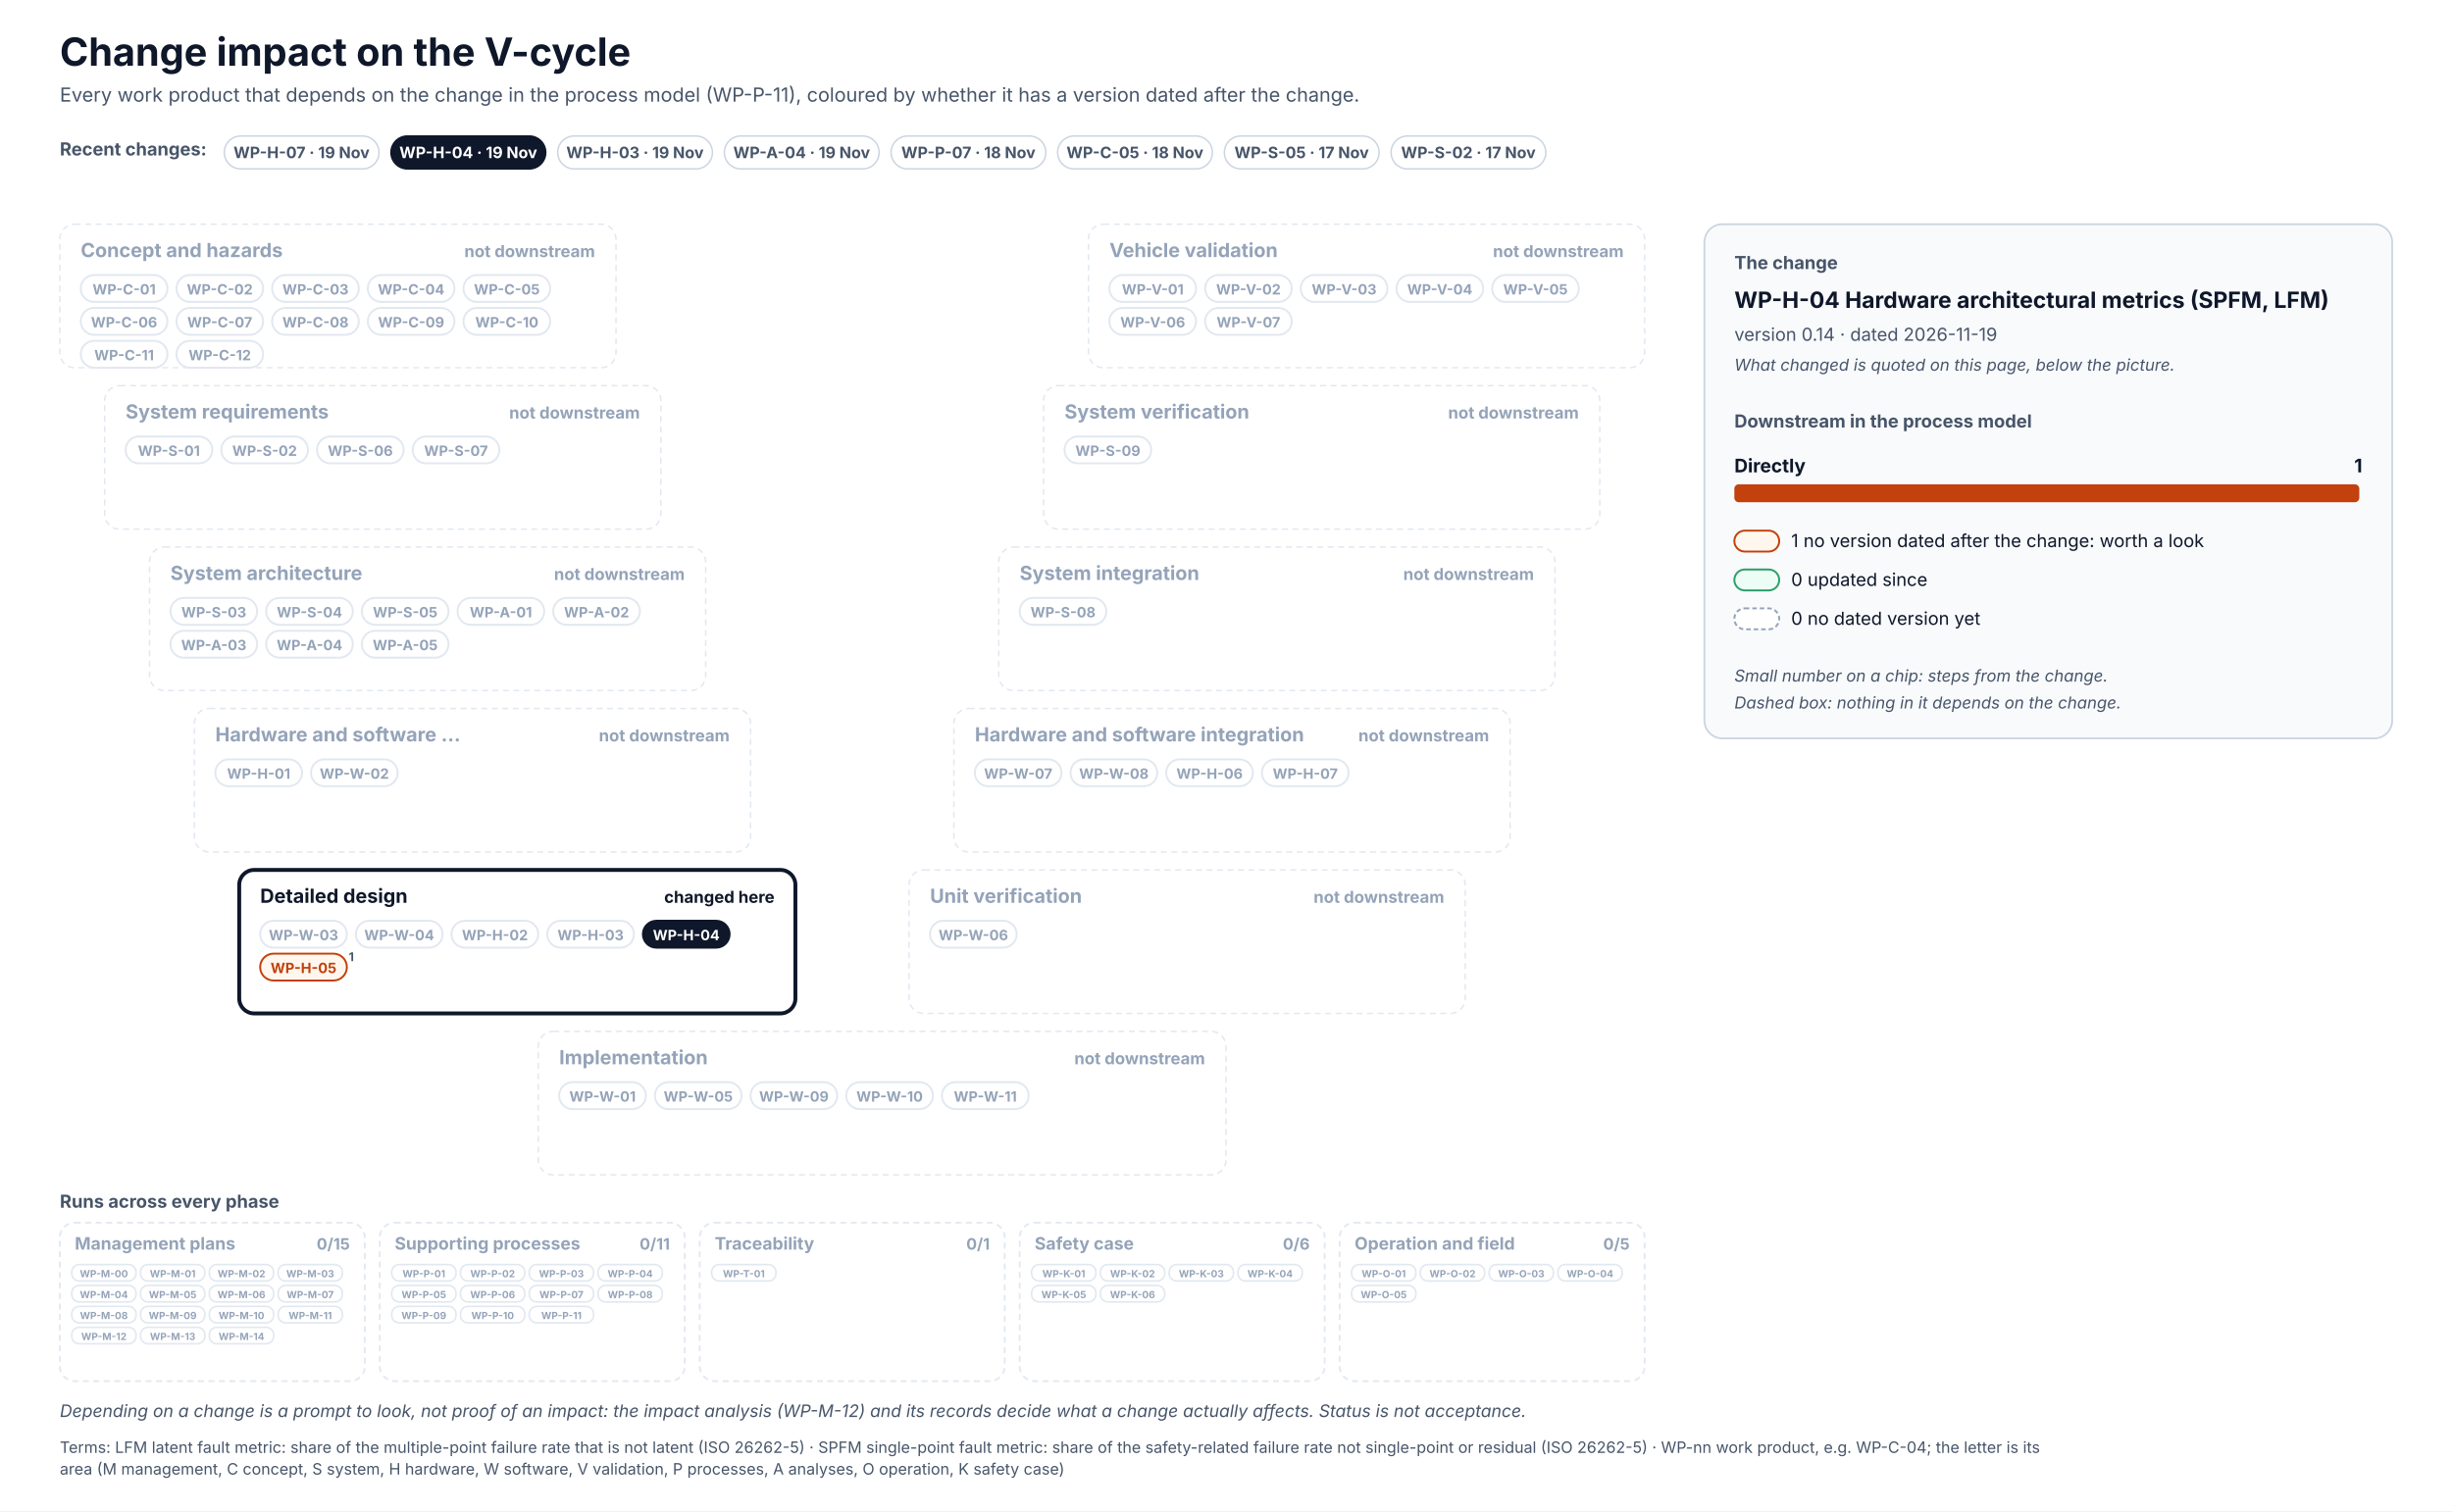
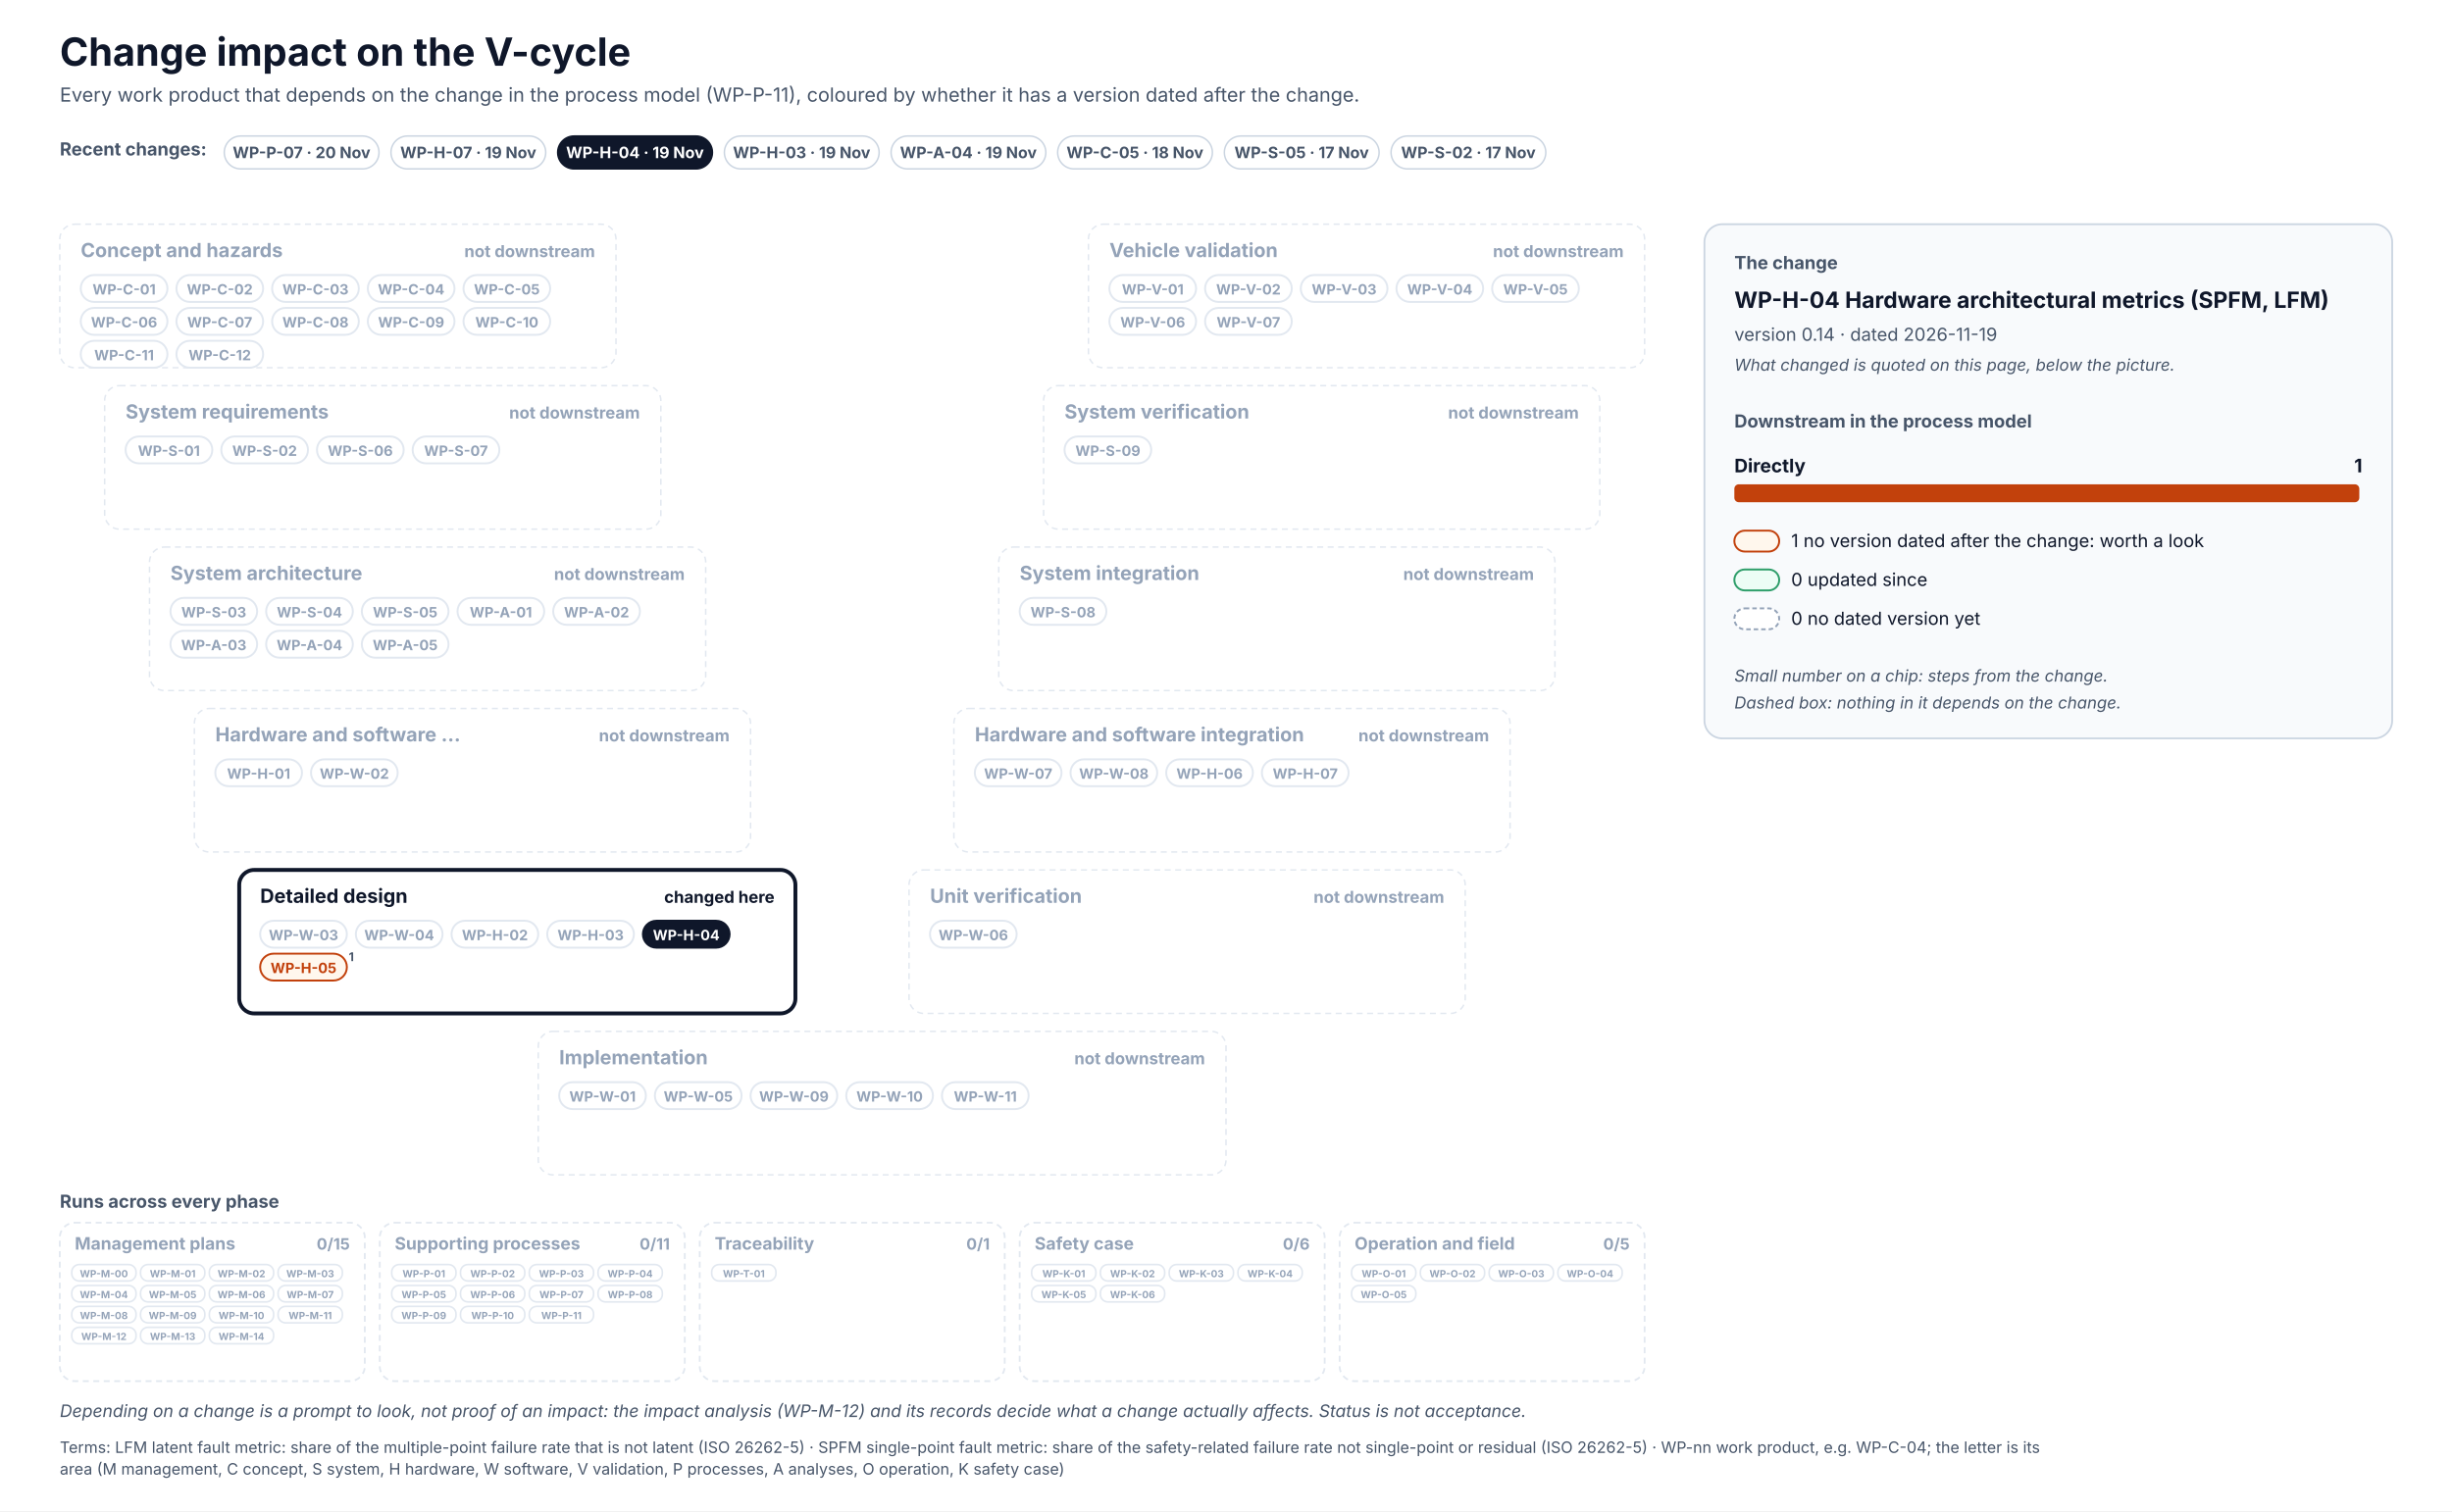
<svg xmlns="http://www.w3.org/2000/svg" width="1640" height="1011" viewBox="0 0 1640 1011" font-family="Inter, 'Segoe UI', Helvetica, Arial, sans-serif" role="img">
  <defs>
    <pattern id="hatch" patternUnits="userSpaceOnUse" width="6" height="6" patternTransform="rotate(45)">
      <rect width="6" height="6" fill="#F1F5F9" />
      <line x1="0" y1="0" x2="0" y2="6" stroke="#CBD5E1" stroke-width="2" />
    </pattern>
  </defs>
  <rect x="0" y="0" width="1640" height="1011" rx="0" fill="#FFFFFF" stroke="none" stroke-width="0" />
  <text x="40" y="44" font-size="26" fill="#0F172A" font-weight="700">Change impact on the V-cycle</text>
  <text x="40" y="68" font-size="13" fill="#475569">Every work product that depends on the change in the process model (WP-P-11), coloured by whether it has a version dated after the change.</text>
  <text x="40" y="104" font-size="12" fill="#475569" font-weight="700">Recent changes:</text>
  <g transform="translate(150,91)">
    <rect x="0" y="0" width="103.5" height="22" rx="11.0" fill="#FFFFFF" stroke="#CBD5E1" stroke-width="1" />
+     <text x="51.7" y="14.8" font-size="10.5" fill="#475569" font-weight="700" text-anchor="middle">WP-P-07 · 20 Nov</text>
+   </g>
+   <g transform="translate(261.5,91)">
+     <rect x="0" y="0" width="103.5" height="22" rx="11.0" fill="#FFFFFF" stroke="#CBD5E1" stroke-width="1" />
    <text x="51.7" y="14.8" font-size="10.5" fill="#475569" font-weight="700" text-anchor="middle">WP-H-07 · 19 Nov</text>
  </g>
-   <g transform="translate(261.5,91)">
+   <g transform="translate(373,91)">
    <rect x="0" y="0" width="103.5" height="22" rx="11.0" fill="#0F172A" stroke="#0F172A" stroke-width="1" />
    <text x="51.7" y="14.8" font-size="10.5" fill="#FFFFFF" font-weight="700" text-anchor="middle">WP-H-04 · 19 Nov</text>
  </g>
-   <g transform="translate(373,91)">
+   <g transform="translate(484.5,91)">
    <rect x="0" y="0" width="103.5" height="22" rx="11.0" fill="#FFFFFF" stroke="#CBD5E1" stroke-width="1" />
    <text x="51.7" y="14.8" font-size="10.5" fill="#475569" font-weight="700" text-anchor="middle">WP-H-03 · 19 Nov</text>
  </g>
-   <g transform="translate(484.5,91)">
+   <g transform="translate(596,91)">
    <rect x="0" y="0" width="103.5" height="22" rx="11.0" fill="#FFFFFF" stroke="#CBD5E1" stroke-width="1" />
    <text x="51.7" y="14.8" font-size="10.5" fill="#475569" font-weight="700" text-anchor="middle">WP-A-04 · 19 Nov</text>
-   </g>
-   <g transform="translate(596,91)">
-     <rect x="0" y="0" width="103.5" height="22" rx="11.0" fill="#FFFFFF" stroke="#CBD5E1" stroke-width="1" />
-     <text x="51.7" y="14.8" font-size="10.5" fill="#475569" font-weight="700" text-anchor="middle">WP-P-07 · 18 Nov</text>
  </g>
  <g transform="translate(707.4,91)">
    <rect x="0" y="0" width="103.5" height="22" rx="11.0" fill="#FFFFFF" stroke="#CBD5E1" stroke-width="1" />
    <text x="51.7" y="14.8" font-size="10.5" fill="#475569" font-weight="700" text-anchor="middle">WP-C-05 · 18 Nov</text>
  </g>
  <g transform="translate(818.9,91)">
    <rect x="0" y="0" width="103.5" height="22" rx="11.0" fill="#FFFFFF" stroke="#CBD5E1" stroke-width="1" />
    <text x="51.7" y="14.8" font-size="10.5" fill="#475569" font-weight="700" text-anchor="middle">WP-S-05 · 17 Nov</text>
  </g>
  <g transform="translate(930.4,91)">
    <rect x="0" y="0" width="103.5" height="22" rx="11.0" fill="#FFFFFF" stroke="#CBD5E1" stroke-width="1" />
    <text x="51.7" y="14.8" font-size="10.5" fill="#475569" font-weight="700" text-anchor="middle">WP-S-02 · 17 Nov</text>
  </g>
  <rect x="40" y="150" width="372" height="96" rx="10" fill="#FFFFFF" stroke="#E2E8F0" stroke-width="1" stroke-dasharray="4 3" />
  <text x="54" y="172" font-size="13" fill="#94A3B8" font-weight="700">Concept and hazards</text>
  <text x="398" y="172" font-size="11" fill="#94A3B8" font-weight="700" text-anchor="end">not downstream</text>
  <rect x="54" y="184" width="58" height="18" rx="9.0" fill="#FFFFFF" stroke="#E2E8F0" stroke-width="1.3" />
  <text x="83" y="197" font-size="9.5" fill="#94A3B8" font-weight="700" text-anchor="middle">WP-C-01</text>
  <rect x="118" y="184" width="58" height="18" rx="9.0" fill="#FFFFFF" stroke="#E2E8F0" stroke-width="1.3" />
  <text x="147" y="197" font-size="9.5" fill="#94A3B8" font-weight="700" text-anchor="middle">WP-C-02</text>
  <rect x="182" y="184" width="58" height="18" rx="9.0" fill="#FFFFFF" stroke="#E2E8F0" stroke-width="1.3" />
  <text x="211" y="197" font-size="9.5" fill="#94A3B8" font-weight="700" text-anchor="middle">WP-C-03</text>
  <rect x="246" y="184" width="58" height="18" rx="9.0" fill="#FFFFFF" stroke="#E2E8F0" stroke-width="1.3" />
  <text x="275" y="197" font-size="9.5" fill="#94A3B8" font-weight="700" text-anchor="middle">WP-C-04</text>
  <rect x="310" y="184" width="58" height="18" rx="9.0" fill="#FFFFFF" stroke="#E2E8F0" stroke-width="1.3" />
  <text x="339" y="197" font-size="9.5" fill="#94A3B8" font-weight="700" text-anchor="middle">WP-C-05</text>
  <rect x="54" y="206" width="58" height="18" rx="9.0" fill="#FFFFFF" stroke="#E2E8F0" stroke-width="1.3" />
  <text x="83" y="219" font-size="9.5" fill="#94A3B8" font-weight="700" text-anchor="middle">WP-C-06</text>
  <rect x="118" y="206" width="58" height="18" rx="9.0" fill="#FFFFFF" stroke="#E2E8F0" stroke-width="1.3" />
  <text x="147" y="219" font-size="9.5" fill="#94A3B8" font-weight="700" text-anchor="middle">WP-C-07</text>
  <rect x="182" y="206" width="58" height="18" rx="9.0" fill="#FFFFFF" stroke="#E2E8F0" stroke-width="1.3" />
  <text x="211" y="219" font-size="9.5" fill="#94A3B8" font-weight="700" text-anchor="middle">WP-C-08</text>
  <rect x="246" y="206" width="58" height="18" rx="9.0" fill="#FFFFFF" stroke="#E2E8F0" stroke-width="1.3" />
  <text x="275" y="219" font-size="9.5" fill="#94A3B8" font-weight="700" text-anchor="middle">WP-C-09</text>
  <rect x="310" y="206" width="58" height="18" rx="9.0" fill="#FFFFFF" stroke="#E2E8F0" stroke-width="1.3" />
  <text x="339" y="219" font-size="9.5" fill="#94A3B8" font-weight="700" text-anchor="middle">WP-C-10</text>
  <rect x="54" y="228" width="58" height="18" rx="9.0" fill="#FFFFFF" stroke="#E2E8F0" stroke-width="1.3" />
  <text x="83" y="241" font-size="9.5" fill="#94A3B8" font-weight="700" text-anchor="middle">WP-C-11</text>
  <rect x="118" y="228" width="58" height="18" rx="9.0" fill="#FFFFFF" stroke="#E2E8F0" stroke-width="1.3" />
  <text x="147" y="241" font-size="9.5" fill="#94A3B8" font-weight="700" text-anchor="middle">WP-C-12</text>
  <rect x="728" y="150" width="372" height="96" rx="10" fill="#FFFFFF" stroke="#E2E8F0" stroke-width="1" stroke-dasharray="4 3" />
  <text x="742" y="172" font-size="13" fill="#94A3B8" font-weight="700">Vehicle validation</text>
  <text x="1086" y="172" font-size="11" fill="#94A3B8" font-weight="700" text-anchor="end">not downstream</text>
  <rect x="742" y="184" width="58" height="18" rx="9.0" fill="#FFFFFF" stroke="#E2E8F0" stroke-width="1.3" />
  <text x="771" y="197" font-size="9.5" fill="#94A3B8" font-weight="700" text-anchor="middle">WP-V-01</text>
  <rect x="806" y="184" width="58" height="18" rx="9.0" fill="#FFFFFF" stroke="#E2E8F0" stroke-width="1.3" />
  <text x="835" y="197" font-size="9.5" fill="#94A3B8" font-weight="700" text-anchor="middle">WP-V-02</text>
  <rect x="870" y="184" width="58" height="18" rx="9.0" fill="#FFFFFF" stroke="#E2E8F0" stroke-width="1.3" />
  <text x="899" y="197" font-size="9.5" fill="#94A3B8" font-weight="700" text-anchor="middle">WP-V-03</text>
  <rect x="934" y="184" width="58" height="18" rx="9.0" fill="#FFFFFF" stroke="#E2E8F0" stroke-width="1.3" />
  <text x="963" y="197" font-size="9.5" fill="#94A3B8" font-weight="700" text-anchor="middle">WP-V-04</text>
  <rect x="998" y="184" width="58" height="18" rx="9.0" fill="#FFFFFF" stroke="#E2E8F0" stroke-width="1.3" />
  <text x="1027" y="197" font-size="9.5" fill="#94A3B8" font-weight="700" text-anchor="middle">WP-V-05</text>
  <rect x="742" y="206" width="58" height="18" rx="9.0" fill="#FFFFFF" stroke="#E2E8F0" stroke-width="1.3" />
  <text x="771" y="219" font-size="9.5" fill="#94A3B8" font-weight="700" text-anchor="middle">WP-V-06</text>
  <rect x="806" y="206" width="58" height="18" rx="9.0" fill="#FFFFFF" stroke="#E2E8F0" stroke-width="1.3" />
  <text x="835" y="219" font-size="9.5" fill="#94A3B8" font-weight="700" text-anchor="middle">WP-V-07</text>
  <rect x="70" y="258" width="372" height="96" rx="10" fill="#FFFFFF" stroke="#E2E8F0" stroke-width="1" stroke-dasharray="4 3" />
  <text x="84" y="280" font-size="13" fill="#94A3B8" font-weight="700">System requirements</text>
  <text x="428" y="280" font-size="11" fill="#94A3B8" font-weight="700" text-anchor="end">not downstream</text>
  <rect x="84" y="292" width="58" height="18" rx="9.0" fill="#FFFFFF" stroke="#E2E8F0" stroke-width="1.3" />
  <text x="113" y="305" font-size="9.5" fill="#94A3B8" font-weight="700" text-anchor="middle">WP-S-01</text>
  <rect x="148" y="292" width="58" height="18" rx="9.0" fill="#FFFFFF" stroke="#E2E8F0" stroke-width="1.3" />
  <text x="177" y="305" font-size="9.5" fill="#94A3B8" font-weight="700" text-anchor="middle">WP-S-02</text>
  <rect x="212" y="292" width="58" height="18" rx="9.0" fill="#FFFFFF" stroke="#E2E8F0" stroke-width="1.3" />
  <text x="241" y="305" font-size="9.5" fill="#94A3B8" font-weight="700" text-anchor="middle">WP-S-06</text>
  <rect x="276" y="292" width="58" height="18" rx="9.0" fill="#FFFFFF" stroke="#E2E8F0" stroke-width="1.3" />
  <text x="305" y="305" font-size="9.5" fill="#94A3B8" font-weight="700" text-anchor="middle">WP-S-07</text>
  <rect x="698" y="258" width="372" height="96" rx="10" fill="#FFFFFF" stroke="#E2E8F0" stroke-width="1" stroke-dasharray="4 3" />
  <text x="712" y="280" font-size="13" fill="#94A3B8" font-weight="700">System verification</text>
  <text x="1056" y="280" font-size="11" fill="#94A3B8" font-weight="700" text-anchor="end">not downstream</text>
  <rect x="712" y="292" width="58" height="18" rx="9.0" fill="#FFFFFF" stroke="#E2E8F0" stroke-width="1.3" />
  <text x="741" y="305" font-size="9.5" fill="#94A3B8" font-weight="700" text-anchor="middle">WP-S-09</text>
  <rect x="100" y="366" width="372" height="96" rx="10" fill="#FFFFFF" stroke="#E2E8F0" stroke-width="1" stroke-dasharray="4 3" />
  <text x="114" y="388" font-size="13" fill="#94A3B8" font-weight="700">System architecture</text>
  <text x="458" y="388" font-size="11" fill="#94A3B8" font-weight="700" text-anchor="end">not downstream</text>
  <rect x="114" y="400" width="58" height="18" rx="9.0" fill="#FFFFFF" stroke="#E2E8F0" stroke-width="1.3" />
  <text x="143" y="413" font-size="9.5" fill="#94A3B8" font-weight="700" text-anchor="middle">WP-S-03</text>
  <rect x="178" y="400" width="58" height="18" rx="9.0" fill="#FFFFFF" stroke="#E2E8F0" stroke-width="1.3" />
  <text x="207" y="413" font-size="9.5" fill="#94A3B8" font-weight="700" text-anchor="middle">WP-S-04</text>
  <rect x="242" y="400" width="58" height="18" rx="9.0" fill="#FFFFFF" stroke="#E2E8F0" stroke-width="1.3" />
  <text x="271" y="413" font-size="9.5" fill="#94A3B8" font-weight="700" text-anchor="middle">WP-S-05</text>
  <rect x="306" y="400" width="58" height="18" rx="9.0" fill="#FFFFFF" stroke="#E2E8F0" stroke-width="1.3" />
  <text x="335" y="413" font-size="9.5" fill="#94A3B8" font-weight="700" text-anchor="middle">WP-A-01</text>
  <rect x="370" y="400" width="58" height="18" rx="9.0" fill="#FFFFFF" stroke="#E2E8F0" stroke-width="1.3" />
  <text x="399" y="413" font-size="9.5" fill="#94A3B8" font-weight="700" text-anchor="middle">WP-A-02</text>
  <rect x="114" y="422" width="58" height="18" rx="9.0" fill="#FFFFFF" stroke="#E2E8F0" stroke-width="1.3" />
  <text x="143" y="435" font-size="9.5" fill="#94A3B8" font-weight="700" text-anchor="middle">WP-A-03</text>
  <rect x="178" y="422" width="58" height="18" rx="9.0" fill="#FFFFFF" stroke="#E2E8F0" stroke-width="1.3" />
  <text x="207" y="435" font-size="9.5" fill="#94A3B8" font-weight="700" text-anchor="middle">WP-A-04</text>
  <rect x="242" y="422" width="58" height="18" rx="9.0" fill="#FFFFFF" stroke="#E2E8F0" stroke-width="1.3" />
  <text x="271" y="435" font-size="9.5" fill="#94A3B8" font-weight="700" text-anchor="middle">WP-A-05</text>
  <rect x="668" y="366" width="372" height="96" rx="10" fill="#FFFFFF" stroke="#E2E8F0" stroke-width="1" stroke-dasharray="4 3" />
  <text x="682" y="388" font-size="13" fill="#94A3B8" font-weight="700">System integration</text>
  <text x="1026" y="388" font-size="11" fill="#94A3B8" font-weight="700" text-anchor="end">not downstream</text>
  <rect x="682" y="400" width="58" height="18" rx="9.0" fill="#FFFFFF" stroke="#E2E8F0" stroke-width="1.3" />
  <text x="711" y="413" font-size="9.5" fill="#94A3B8" font-weight="700" text-anchor="middle">WP-S-08</text>
  <rect x="130" y="474" width="372" height="96" rx="10" fill="#FFFFFF" stroke="#E2E8F0" stroke-width="1" stroke-dasharray="4 3" />
  <text x="144" y="496" font-size="13" fill="#94A3B8" font-weight="700">Hardware and software …</text>
  <text x="488" y="496" font-size="11" fill="#94A3B8" font-weight="700" text-anchor="end">not downstream</text>
  <rect x="144" y="508" width="58" height="18" rx="9.0" fill="#FFFFFF" stroke="#E2E8F0" stroke-width="1.3" />
  <text x="173" y="521" font-size="9.5" fill="#94A3B8" font-weight="700" text-anchor="middle">WP-H-01</text>
  <rect x="208" y="508" width="58" height="18" rx="9.0" fill="#FFFFFF" stroke="#E2E8F0" stroke-width="1.3" />
  <text x="237" y="521" font-size="9.5" fill="#94A3B8" font-weight="700" text-anchor="middle">WP-W-02</text>
  <rect x="638" y="474" width="372" height="96" rx="10" fill="#FFFFFF" stroke="#E2E8F0" stroke-width="1" stroke-dasharray="4 3" />
  <text x="652" y="496" font-size="13" fill="#94A3B8" font-weight="700">Hardware and software integration</text>
  <text x="996" y="496" font-size="11" fill="#94A3B8" font-weight="700" text-anchor="end">not downstream</text>
  <rect x="652" y="508" width="58" height="18" rx="9.0" fill="#FFFFFF" stroke="#E2E8F0" stroke-width="1.3" />
  <text x="681" y="521" font-size="9.5" fill="#94A3B8" font-weight="700" text-anchor="middle">WP-W-07</text>
  <rect x="716" y="508" width="58" height="18" rx="9.0" fill="#FFFFFF" stroke="#E2E8F0" stroke-width="1.3" />
  <text x="745" y="521" font-size="9.5" fill="#94A3B8" font-weight="700" text-anchor="middle">WP-W-08</text>
  <rect x="780" y="508" width="58" height="18" rx="9.0" fill="#FFFFFF" stroke="#E2E8F0" stroke-width="1.3" />
  <text x="809" y="521" font-size="9.5" fill="#94A3B8" font-weight="700" text-anchor="middle">WP-H-06</text>
  <rect x="844" y="508" width="58" height="18" rx="9.0" fill="#FFFFFF" stroke="#E2E8F0" stroke-width="1.3" />
  <text x="873" y="521" font-size="9.5" fill="#94A3B8" font-weight="700" text-anchor="middle">WP-H-07</text>
  <rect x="160" y="582" width="372" height="96" rx="10" fill="#FFFFFF" stroke="#0F172A" stroke-width="2.6" />
  <text x="174" y="604" font-size="13" fill="#0F172A" font-weight="700">Detailed design</text>
  <text x="518" y="604" font-size="11" fill="#0F172A" font-weight="700" text-anchor="end">changed here</text>
  <rect x="174" y="616" width="58" height="18" rx="9.0" fill="#FFFFFF" stroke="#E2E8F0" stroke-width="1.3" />
  <text x="203" y="629" font-size="9.5" fill="#94A3B8" font-weight="700" text-anchor="middle">WP-W-03</text>
  <rect x="238" y="616" width="58" height="18" rx="9.0" fill="#FFFFFF" stroke="#E2E8F0" stroke-width="1.3" />
  <text x="267" y="629" font-size="9.5" fill="#94A3B8" font-weight="700" text-anchor="middle">WP-W-04</text>
  <rect x="302" y="616" width="58" height="18" rx="9.0" fill="#FFFFFF" stroke="#E2E8F0" stroke-width="1.3" />
  <text x="331" y="629" font-size="9.5" fill="#94A3B8" font-weight="700" text-anchor="middle">WP-H-02</text>
  <rect x="366" y="616" width="58" height="18" rx="9.0" fill="#FFFFFF" stroke="#E2E8F0" stroke-width="1.3" />
  <text x="395" y="629" font-size="9.5" fill="#94A3B8" font-weight="700" text-anchor="middle">WP-H-03</text>
  <rect x="430" y="616" width="58" height="18" rx="9.0" fill="#0F172A" stroke="#0F172A" stroke-width="1.3" />
  <text x="459" y="629" font-size="9.5" fill="#FFFFFF" font-weight="700" text-anchor="middle">WP-H-04</text>
  <rect x="174" y="638" width="58" height="18" rx="9.0" fill="#FFF7ED" stroke="#C2410C" stroke-width="1.3" />
  <text x="203" y="651" font-size="9.5" fill="#C2410C" font-weight="700" text-anchor="middle">WP-H-05</text>
  <text x="235" y="643" font-size="8" fill="#475569" font-weight="700" text-anchor="middle">1</text>
  <rect x="608" y="582" width="372" height="96" rx="10" fill="#FFFFFF" stroke="#E2E8F0" stroke-width="1" stroke-dasharray="4 3" />
  <text x="622" y="604" font-size="13" fill="#94A3B8" font-weight="700">Unit verification</text>
  <text x="966" y="604" font-size="11" fill="#94A3B8" font-weight="700" text-anchor="end">not downstream</text>
  <rect x="622" y="616" width="58" height="18" rx="9.0" fill="#FFFFFF" stroke="#E2E8F0" stroke-width="1.3" />
  <text x="651" y="629" font-size="9.5" fill="#94A3B8" font-weight="700" text-anchor="middle">WP-W-06</text>
  <rect x="360" y="690" width="460" height="96" rx="10" fill="#FFFFFF" stroke="#E2E8F0" stroke-width="1" stroke-dasharray="4 3" />
  <text x="374" y="712" font-size="13" fill="#94A3B8" font-weight="700">Implementation</text>
  <text x="806" y="712" font-size="11" fill="#94A3B8" font-weight="700" text-anchor="end">not downstream</text>
  <rect x="374" y="724" width="58" height="18" rx="9.0" fill="#FFFFFF" stroke="#E2E8F0" stroke-width="1.3" />
  <text x="403" y="737" font-size="9.5" fill="#94A3B8" font-weight="700" text-anchor="middle">WP-W-01</text>
  <rect x="438" y="724" width="58" height="18" rx="9.0" fill="#FFFFFF" stroke="#E2E8F0" stroke-width="1.3" />
  <text x="467" y="737" font-size="9.5" fill="#94A3B8" font-weight="700" text-anchor="middle">WP-W-05</text>
  <rect x="502" y="724" width="58" height="18" rx="9.0" fill="#FFFFFF" stroke="#E2E8F0" stroke-width="1.3" />
  <text x="531" y="737" font-size="9.5" fill="#94A3B8" font-weight="700" text-anchor="middle">WP-W-09</text>
  <rect x="566" y="724" width="58" height="18" rx="9.0" fill="#FFFFFF" stroke="#E2E8F0" stroke-width="1.3" />
  <text x="595" y="737" font-size="9.5" fill="#94A3B8" font-weight="700" text-anchor="middle">WP-W-10</text>
  <rect x="630" y="724" width="58" height="18" rx="9.0" fill="#FFFFFF" stroke="#E2E8F0" stroke-width="1.3" />
  <text x="659" y="737" font-size="9.5" fill="#94A3B8" font-weight="700" text-anchor="middle">WP-W-11</text>
  <text x="40" y="808" font-size="12" fill="#475569" font-weight="700">Runs across every phase</text>
  <rect x="40" y="818" width="204" height="106" rx="10" fill="#FFFFFF" stroke="#E2E8F0" stroke-width="1.2" stroke-dasharray="4 3" />
  <text x="50" y="836" font-size="11.5" fill="#94A3B8" font-weight="700">Management plans</text>
  <text x="234" y="836" font-size="10.5" fill="#94A3B8" font-weight="700" text-anchor="end">0/15</text>
  <rect x="48" y="846" width="43" height="11" rx="5" fill="#FFFFFF" stroke="#E2E8F0" stroke-width="1.1" />
  <text x="69.5" y="854.5" font-size="6.6" fill="#94A3B8" font-weight="700" text-anchor="middle">WP-M-00</text>
  <rect x="94" y="846" width="43" height="11" rx="5" fill="#FFFFFF" stroke="#E2E8F0" stroke-width="1.1" />
  <text x="115.5" y="854.5" font-size="6.6" fill="#94A3B8" font-weight="700" text-anchor="middle">WP-M-01</text>
  <rect x="140" y="846" width="43" height="11" rx="5" fill="#FFFFFF" stroke="#E2E8F0" stroke-width="1.1" />
  <text x="161.5" y="854.5" font-size="6.6" fill="#94A3B8" font-weight="700" text-anchor="middle">WP-M-02</text>
  <rect x="186" y="846" width="43" height="11" rx="5" fill="#FFFFFF" stroke="#E2E8F0" stroke-width="1.1" />
  <text x="207.5" y="854.5" font-size="6.6" fill="#94A3B8" font-weight="700" text-anchor="middle">WP-M-03</text>
  <rect x="48" y="860" width="43" height="11" rx="5" fill="#FFFFFF" stroke="#E2E8F0" stroke-width="1.1" />
  <text x="69.5" y="868.5" font-size="6.6" fill="#94A3B8" font-weight="700" text-anchor="middle">WP-M-04</text>
  <rect x="94" y="860" width="43" height="11" rx="5" fill="#FFFFFF" stroke="#E2E8F0" stroke-width="1.1" />
  <text x="115.5" y="868.5" font-size="6.6" fill="#94A3B8" font-weight="700" text-anchor="middle">WP-M-05</text>
  <rect x="140" y="860" width="43" height="11" rx="5" fill="#FFFFFF" stroke="#E2E8F0" stroke-width="1.1" />
  <text x="161.5" y="868.5" font-size="6.6" fill="#94A3B8" font-weight="700" text-anchor="middle">WP-M-06</text>
  <rect x="186" y="860" width="43" height="11" rx="5" fill="#FFFFFF" stroke="#E2E8F0" stroke-width="1.1" />
  <text x="207.5" y="868.5" font-size="6.6" fill="#94A3B8" font-weight="700" text-anchor="middle">WP-M-07</text>
  <rect x="48" y="874" width="43" height="11" rx="5" fill="#FFFFFF" stroke="#E2E8F0" stroke-width="1.1" />
  <text x="69.5" y="882.5" font-size="6.6" fill="#94A3B8" font-weight="700" text-anchor="middle">WP-M-08</text>
  <rect x="94" y="874" width="43" height="11" rx="5" fill="#FFFFFF" stroke="#E2E8F0" stroke-width="1.1" />
  <text x="115.5" y="882.5" font-size="6.6" fill="#94A3B8" font-weight="700" text-anchor="middle">WP-M-09</text>
  <rect x="140" y="874" width="43" height="11" rx="5" fill="#FFFFFF" stroke="#E2E8F0" stroke-width="1.1" />
  <text x="161.5" y="882.5" font-size="6.6" fill="#94A3B8" font-weight="700" text-anchor="middle">WP-M-10</text>
  <rect x="186" y="874" width="43" height="11" rx="5" fill="#FFFFFF" stroke="#E2E8F0" stroke-width="1.1" />
  <text x="207.5" y="882.5" font-size="6.6" fill="#94A3B8" font-weight="700" text-anchor="middle">WP-M-11</text>
  <rect x="48" y="888" width="43" height="11" rx="5" fill="#FFFFFF" stroke="#E2E8F0" stroke-width="1.1" />
  <text x="69.5" y="896.5" font-size="6.6" fill="#94A3B8" font-weight="700" text-anchor="middle">WP-M-12</text>
  <rect x="94" y="888" width="43" height="11" rx="5" fill="#FFFFFF" stroke="#E2E8F0" stroke-width="1.1" />
  <text x="115.5" y="896.5" font-size="6.6" fill="#94A3B8" font-weight="700" text-anchor="middle">WP-M-13</text>
  <rect x="140" y="888" width="43" height="11" rx="5" fill="#FFFFFF" stroke="#E2E8F0" stroke-width="1.1" />
  <text x="161.5" y="896.5" font-size="6.6" fill="#94A3B8" font-weight="700" text-anchor="middle">WP-M-14</text>
  <rect x="254" y="818" width="204" height="106" rx="10" fill="#FFFFFF" stroke="#E2E8F0" stroke-width="1.2" stroke-dasharray="4 3" />
  <text x="264" y="836" font-size="11.5" fill="#94A3B8" font-weight="700">Supporting processes</text>
  <text x="448" y="836" font-size="10.5" fill="#94A3B8" font-weight="700" text-anchor="end">0/11</text>
  <rect x="262" y="846" width="43" height="11" rx="5" fill="#FFFFFF" stroke="#E2E8F0" stroke-width="1.1" />
  <text x="283.5" y="854.5" font-size="6.6" fill="#94A3B8" font-weight="700" text-anchor="middle">WP-P-01</text>
  <rect x="308" y="846" width="43" height="11" rx="5" fill="#FFFFFF" stroke="#E2E8F0" stroke-width="1.1" />
  <text x="329.5" y="854.5" font-size="6.6" fill="#94A3B8" font-weight="700" text-anchor="middle">WP-P-02</text>
  <rect x="354" y="846" width="43" height="11" rx="5" fill="#FFFFFF" stroke="#E2E8F0" stroke-width="1.1" />
  <text x="375.5" y="854.5" font-size="6.6" fill="#94A3B8" font-weight="700" text-anchor="middle">WP-P-03</text>
  <rect x="400" y="846" width="43" height="11" rx="5" fill="#FFFFFF" stroke="#E2E8F0" stroke-width="1.1" />
  <text x="421.5" y="854.5" font-size="6.6" fill="#94A3B8" font-weight="700" text-anchor="middle">WP-P-04</text>
  <rect x="262" y="860" width="43" height="11" rx="5" fill="#FFFFFF" stroke="#E2E8F0" stroke-width="1.1" />
  <text x="283.5" y="868.5" font-size="6.6" fill="#94A3B8" font-weight="700" text-anchor="middle">WP-P-05</text>
  <rect x="308" y="860" width="43" height="11" rx="5" fill="#FFFFFF" stroke="#E2E8F0" stroke-width="1.1" />
  <text x="329.5" y="868.5" font-size="6.6" fill="#94A3B8" font-weight="700" text-anchor="middle">WP-P-06</text>
  <rect x="354" y="860" width="43" height="11" rx="5" fill="#FFFFFF" stroke="#E2E8F0" stroke-width="1.1" />
  <text x="375.5" y="868.5" font-size="6.6" fill="#94A3B8" font-weight="700" text-anchor="middle">WP-P-07</text>
  <rect x="400" y="860" width="43" height="11" rx="5" fill="#FFFFFF" stroke="#E2E8F0" stroke-width="1.1" />
  <text x="421.5" y="868.5" font-size="6.6" fill="#94A3B8" font-weight="700" text-anchor="middle">WP-P-08</text>
  <rect x="262" y="874" width="43" height="11" rx="5" fill="#FFFFFF" stroke="#E2E8F0" stroke-width="1.1" />
  <text x="283.5" y="882.5" font-size="6.6" fill="#94A3B8" font-weight="700" text-anchor="middle">WP-P-09</text>
  <rect x="308" y="874" width="43" height="11" rx="5" fill="#FFFFFF" stroke="#E2E8F0" stroke-width="1.1" />
  <text x="329.5" y="882.5" font-size="6.6" fill="#94A3B8" font-weight="700" text-anchor="middle">WP-P-10</text>
  <rect x="354" y="874" width="43" height="11" rx="5" fill="#FFFFFF" stroke="#E2E8F0" stroke-width="1.1" />
  <text x="375.5" y="882.5" font-size="6.6" fill="#94A3B8" font-weight="700" text-anchor="middle">WP-P-11</text>
  <rect x="468" y="818" width="204" height="106" rx="10" fill="#FFFFFF" stroke="#E2E8F0" stroke-width="1.2" stroke-dasharray="4 3" />
  <text x="478" y="836" font-size="11.5" fill="#94A3B8" font-weight="700">Traceability</text>
  <text x="662" y="836" font-size="10.5" fill="#94A3B8" font-weight="700" text-anchor="end">0/1</text>
  <rect x="476" y="846" width="43" height="11" rx="5" fill="#FFFFFF" stroke="#E2E8F0" stroke-width="1.1" />
  <text x="497.5" y="854.5" font-size="6.6" fill="#94A3B8" font-weight="700" text-anchor="middle">WP-T-01</text>
  <rect x="682" y="818" width="204" height="106" rx="10" fill="#FFFFFF" stroke="#E2E8F0" stroke-width="1.2" stroke-dasharray="4 3" />
  <text x="692" y="836" font-size="11.5" fill="#94A3B8" font-weight="700">Safety case</text>
  <text x="876" y="836" font-size="10.5" fill="#94A3B8" font-weight="700" text-anchor="end">0/6</text>
  <rect x="690" y="846" width="43" height="11" rx="5" fill="#FFFFFF" stroke="#E2E8F0" stroke-width="1.1" />
  <text x="711.5" y="854.5" font-size="6.6" fill="#94A3B8" font-weight="700" text-anchor="middle">WP-K-01</text>
  <rect x="736" y="846" width="43" height="11" rx="5" fill="#FFFFFF" stroke="#E2E8F0" stroke-width="1.1" />
  <text x="757.5" y="854.5" font-size="6.6" fill="#94A3B8" font-weight="700" text-anchor="middle">WP-K-02</text>
  <rect x="782" y="846" width="43" height="11" rx="5" fill="#FFFFFF" stroke="#E2E8F0" stroke-width="1.1" />
  <text x="803.5" y="854.5" font-size="6.6" fill="#94A3B8" font-weight="700" text-anchor="middle">WP-K-03</text>
  <rect x="828" y="846" width="43" height="11" rx="5" fill="#FFFFFF" stroke="#E2E8F0" stroke-width="1.1" />
  <text x="849.5" y="854.5" font-size="6.6" fill="#94A3B8" font-weight="700" text-anchor="middle">WP-K-04</text>
  <rect x="690" y="860" width="43" height="11" rx="5" fill="#FFFFFF" stroke="#E2E8F0" stroke-width="1.1" />
  <text x="711.5" y="868.5" font-size="6.6" fill="#94A3B8" font-weight="700" text-anchor="middle">WP-K-05</text>
  <rect x="736" y="860" width="43" height="11" rx="5" fill="#FFFFFF" stroke="#E2E8F0" stroke-width="1.1" />
  <text x="757.5" y="868.5" font-size="6.6" fill="#94A3B8" font-weight="700" text-anchor="middle">WP-K-06</text>
  <rect x="896" y="818" width="204" height="106" rx="10" fill="#FFFFFF" stroke="#E2E8F0" stroke-width="1.2" stroke-dasharray="4 3" />
  <text x="906" y="836" font-size="11.5" fill="#94A3B8" font-weight="700">Operation and field</text>
  <text x="1090" y="836" font-size="10.5" fill="#94A3B8" font-weight="700" text-anchor="end">0/5</text>
  <rect x="904" y="846" width="43" height="11" rx="5" fill="#FFFFFF" stroke="#E2E8F0" stroke-width="1.1" />
  <text x="925.5" y="854.5" font-size="6.6" fill="#94A3B8" font-weight="700" text-anchor="middle">WP-O-01</text>
  <rect x="950" y="846" width="43" height="11" rx="5" fill="#FFFFFF" stroke="#E2E8F0" stroke-width="1.1" />
  <text x="971.5" y="854.5" font-size="6.6" fill="#94A3B8" font-weight="700" text-anchor="middle">WP-O-02</text>
  <rect x="996" y="846" width="43" height="11" rx="5" fill="#FFFFFF" stroke="#E2E8F0" stroke-width="1.1" />
  <text x="1017.5" y="854.5" font-size="6.6" fill="#94A3B8" font-weight="700" text-anchor="middle">WP-O-03</text>
  <rect x="1042" y="846" width="43" height="11" rx="5" fill="#FFFFFF" stroke="#E2E8F0" stroke-width="1.1" />
  <text x="1063.5" y="854.5" font-size="6.6" fill="#94A3B8" font-weight="700" text-anchor="middle">WP-O-04</text>
  <rect x="904" y="860" width="43" height="11" rx="5" fill="#FFFFFF" stroke="#E2E8F0" stroke-width="1.1" />
  <text x="925.5" y="868.5" font-size="6.6" fill="#94A3B8" font-weight="700" text-anchor="middle">WP-O-05</text>
  <rect x="1140" y="150" width="460" height="344" rx="12" fill="#F8FAFC" stroke="#CBD5E1" stroke-width="1.2" />
  <text x="1160" y="180" font-size="12" fill="#475569" font-weight="700">The change</text>
  <text x="1160" y="206" font-size="15" fill="#0F172A" font-weight="700">WP-H-04 Hardware architectural metrics (SPFM, LFM)</text>
  <text x="1160" y="228" font-size="12" fill="#475569">version 0.14 · dated 2026-11-19</text>
  <text x="1160" y="248" font-size="11" fill="#475569" font-style="italic">What changed is quoted on this page, below the picture.</text>
  <text x="1160" y="286" font-size="12" fill="#475569" font-weight="700">Downstream in the process model</text>
  <text x="1160" y="316" font-size="12.5" fill="#0F172A" font-weight="700">Directly</text>
  <text x="1580" y="316" font-size="12.5" fill="#0F172A" font-weight="700" text-anchor="end">1</text>
  <rect x="1160" y="324" width="418" height="12" rx="3" fill="#C2410C" stroke="none" stroke-width="0" />
  <rect x="1160" y="355" width="30" height="14" rx="7" fill="#FFF7ED" stroke="#C2410C" stroke-width="1.3" />
  <text x="1198" y="366" font-size="12" fill="#0F172A">1 no version dated after the change: worth a look</text>
  <rect x="1160" y="381" width="30" height="14" rx="7" fill="#ECFDF5" stroke="#2E9E6A" stroke-width="1.3" />
  <text x="1198" y="392" font-size="12" fill="#0F172A">0 updated since</text>
  <rect x="1160" y="407" width="30" height="14" rx="7" fill="#FFFFFF" stroke="#94A3B8" stroke-width="1.3" stroke-dasharray="3 2" />
  <text x="1198" y="418" font-size="12" fill="#0F172A">0 no dated version yet</text>
  <text x="1160" y="456" font-size="11" fill="#475569" font-style="italic">Small number on a chip: steps from the change.</text>
  <text x="1160" y="474" font-size="11" fill="#475569" font-style="italic">Dashed box: nothing in it depends on the change.</text>
  <text x="40" y="948" font-size="11.5" fill="#475569" font-style="italic">Depending on a change is a prompt to look, not proof of an impact: the impact analysis (WP-M-12) and its records decide what a change actually affects. Status is not acceptance.</text>
  <g class="terms">
    <text x="40" y="972" font-size="10.5" fill="#475569">Terms: LFM latent fault metric: share of the multiple-point failure rate that is not latent (ISO 26262-5) · SPFM single-point fault metric: share of the safety-related failure rate not single-point or residual (ISO 26262-5) · WP-nn work product, e.g. WP-C-04; the letter is its</text>
    <text x="40" y="986.5" font-size="10.5" fill="#475569">area (M management, C concept, S system, H hardware, W software, V validation, P processes, A analyses, O operation, K safety case)</text>
  </g>
</svg>
